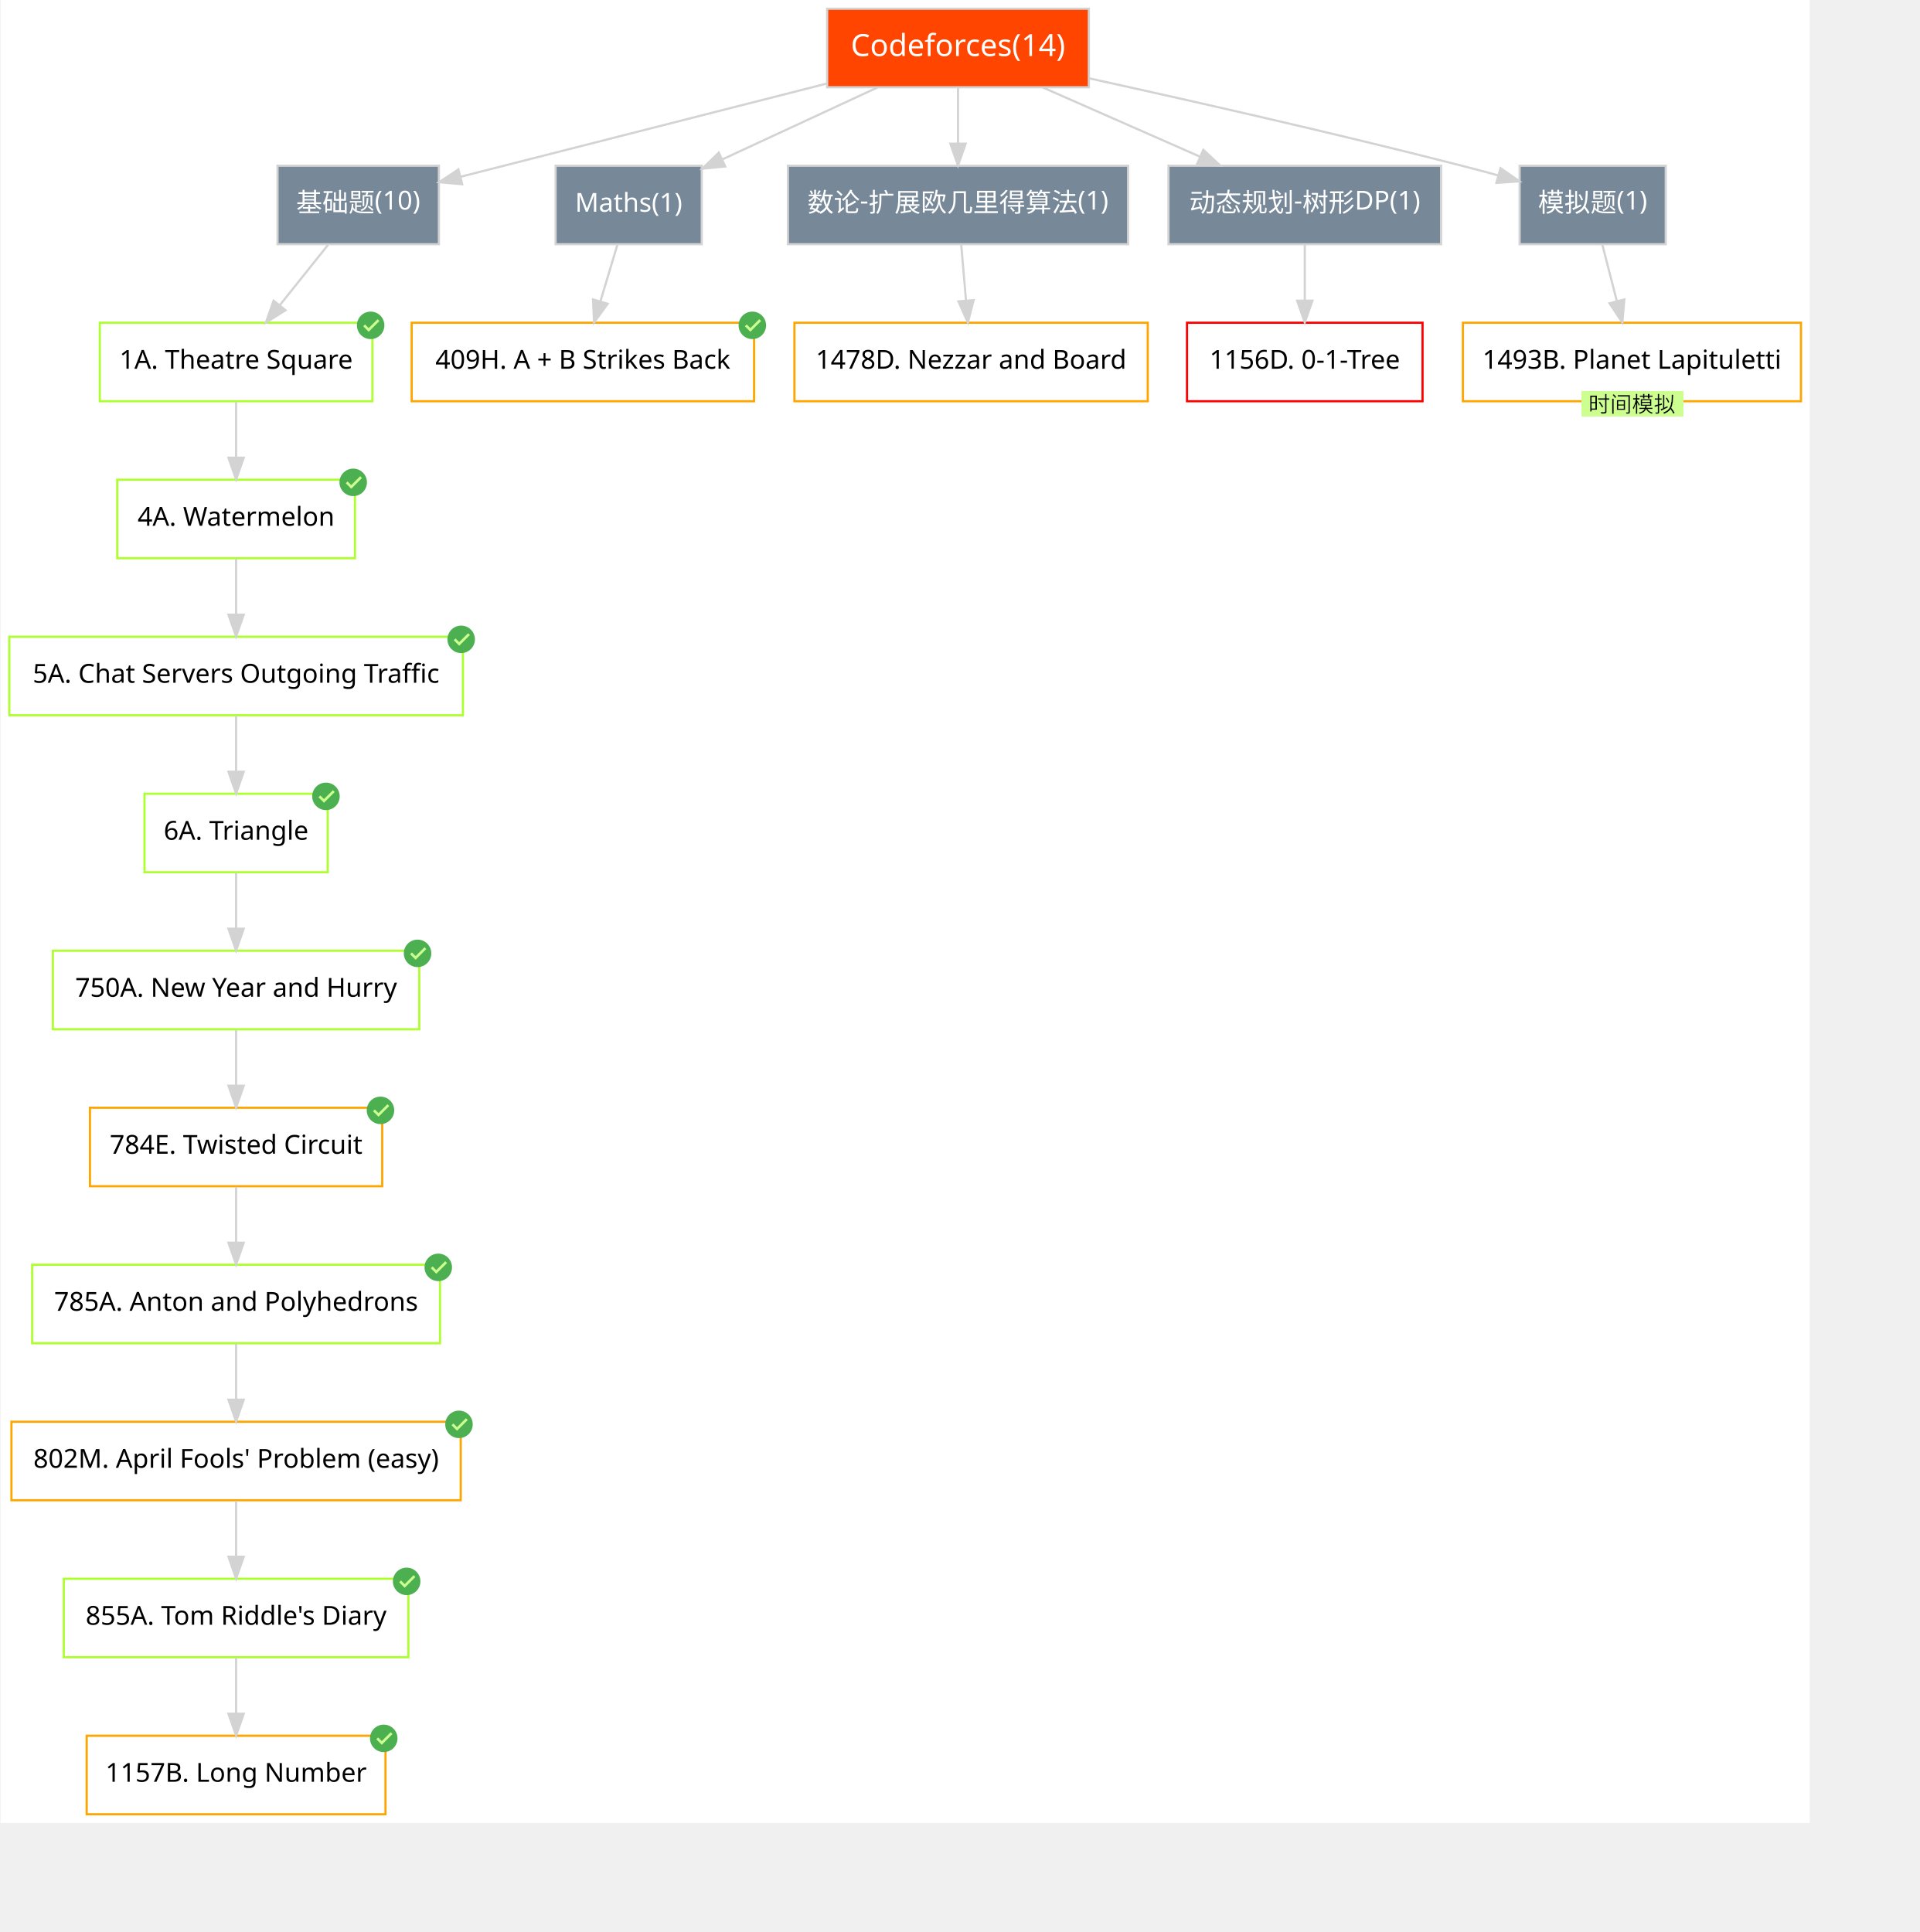
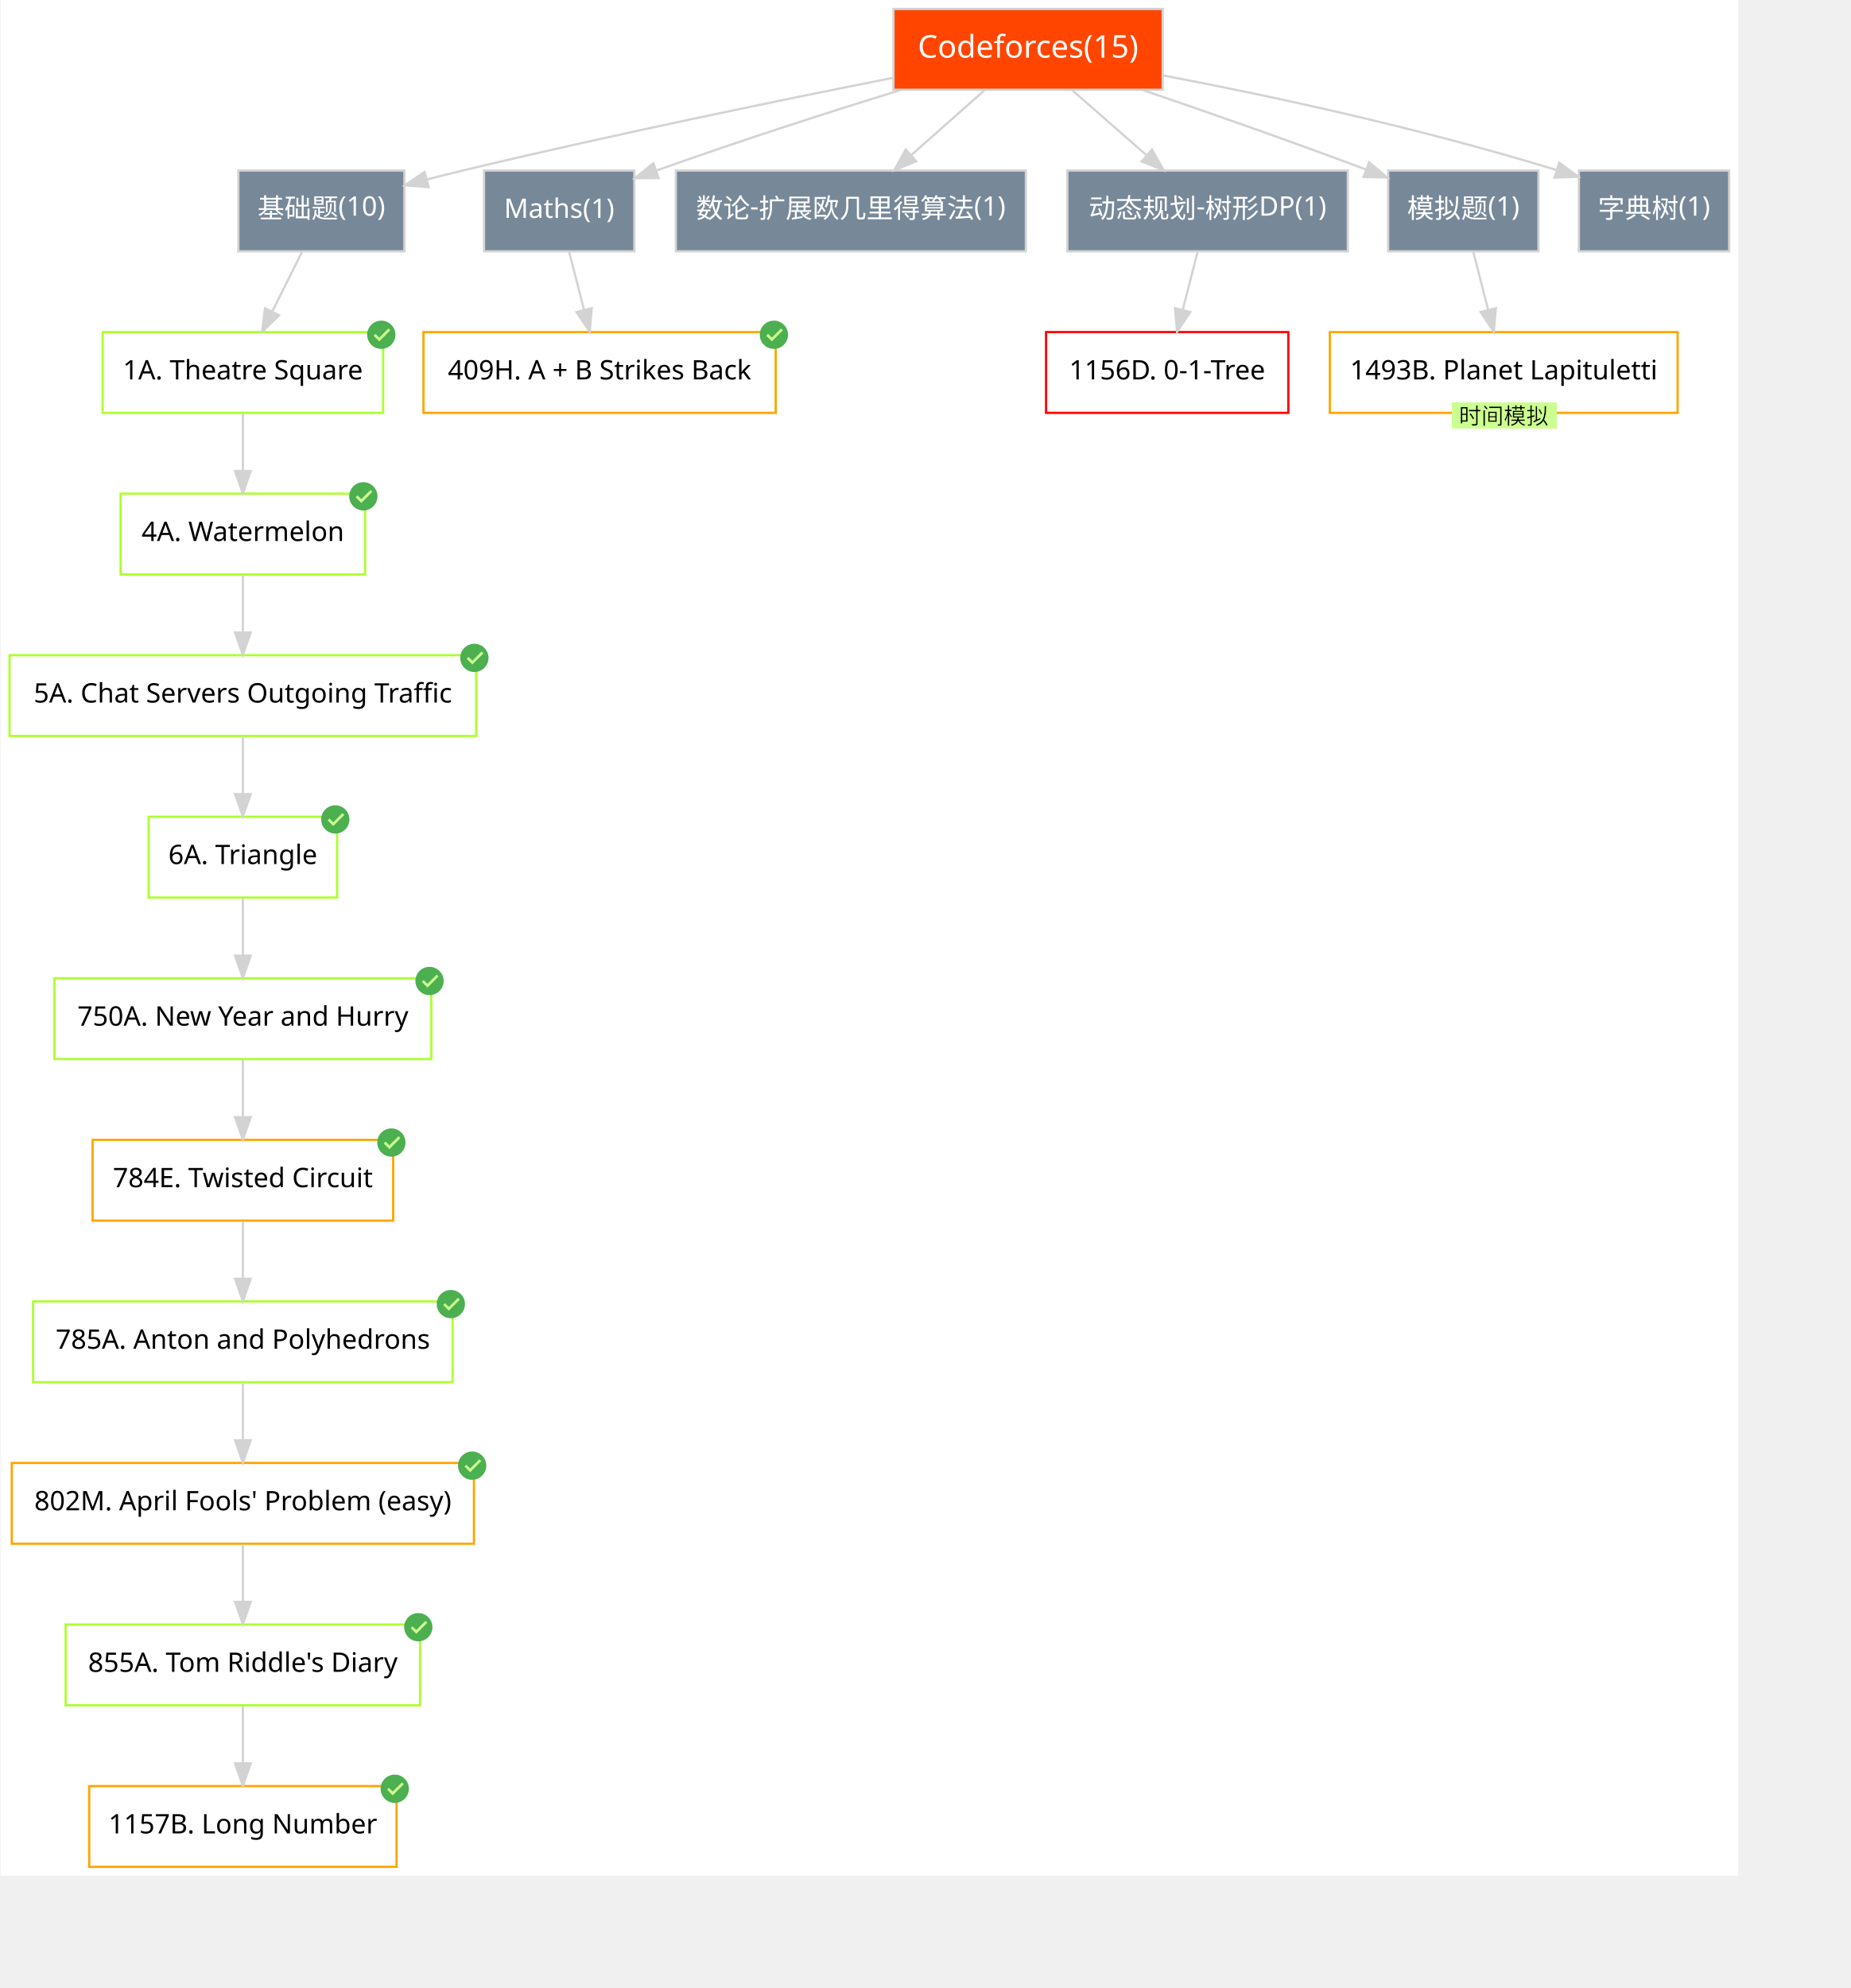
- <svg xmlns="http://www.w3.org/2000/svg" xmlns:xlink="http://www.w3.org/1999/xlink" height="886pt" viewBox="0.00 0.00 879.5 886.0" width="880pt">
+ <svg xmlns="http://www.w3.org/2000/svg" xmlns:xlink="http://www.w3.org/1999/xlink" height="886pt" viewBox="0.00 0.00 824.5 886.0" width="825pt">
  <g class="graph" id="graph0" transform="scale(1 1) rotate(0) translate(4 832)">
-     <polygon fill="white" points="-4,4 -4,-832 825.5,-832 825.5,4 -4,4" stroke="transparent" />
+     <polygon fill="white" points="-4,4 -4,-832 770.5,-832 770.5,4 -4,4" stroke="transparent" />
    <g class="node" id="node1">
      <g id="a_node1">
-         <a target="_parent" xlink:href="https://codeforces.com/problemset" xlink:title="Codeforces(14)">
-           <polygon fill="orangered" points="495,-828 375,-828 375,-792 495,-792 495,-828" stroke="lightgrey" />
-           <text fill="white" font-family="Microsoft YaHei" font-size="14.00" text-anchor="middle" x="435" y="-806.3">
-       Codeforces(14)
+         <a target="_parent" xlink:href="https://codeforces.com/problemset" xlink:title="Codeforces(15)">
+           <polygon fill="orangered" points="514,-828 394,-828 394,-792 514,-792 514,-828" stroke="lightgrey" />
+           <text fill="white" font-family="Microsoft YaHei" font-size="14.00" text-anchor="middle" x="454" y="-806.3">
+       Codeforces(15)
     </text>
        </a>
      </g>
    </g>
    <g class="node" id="node2">
-       <polygon fill="lightslategray" points="197,-756 123,-756 123,-720 197,-720 197,-756" stroke="lightgrey" />
-       <text fill="white" font-family="Microsoft YaHei" font-size="12.00" text-anchor="middle" x="160" y="-734.9">
+       <polygon fill="lightslategray" points="176,-756 102,-756 102,-720 176,-720 176,-756" stroke="lightgrey" />
+       <text fill="white" font-family="Microsoft YaHei" font-size="12.00" text-anchor="middle" x="139" y="-734.9">
    基础题(10)
   </text>
    </g>
    <g class="edge" id="edge1">
-       <path d="M374.99,-793.72C324.49,-780.87 253.28,-762.74 206.88,-750.93" fill="none" stroke="lightgrey" />
-       <polygon fill="lightgrey" points="207.64,-747.52 197.09,-748.44 205.92,-754.3 207.64,-747.52" stroke="lightgrey" />
+       <path d="M393.96,-797.36C342.77,-787.2 267.32,-771.67 202,-756 196.9,-754.78 191.58,-753.44 186.29,-752.07" fill="none" stroke="lightgrey" />
+       <polygon fill="lightgrey" points="186.78,-748.58 176.22,-749.42 185,-755.35 186.78,-748.58" stroke="lightgrey" />
    </g>
    <g class="node" id="node13">
-       <polygon fill="lightslategray" points="317.5,-756 250.5,-756 250.5,-720 317.5,-720 317.5,-756" stroke="lightgrey" />
-       <text fill="white" font-family="Microsoft YaHei" font-size="12.00" text-anchor="middle" x="284" y="-734.9">
+       <polygon fill="lightslategray" points="278.5,-756 211.5,-756 211.5,-720 278.5,-720 278.5,-756" stroke="lightgrey" />
+       <text fill="white" font-family="Microsoft YaHei" font-size="12.00" text-anchor="middle" x="245" y="-734.9">
    Maths(1)
   </text>
    </g>
    <g class="edge" id="edge12">
-       <path d="M398.06,-791.88C376.59,-781.92 349.44,-769.34 327.01,-758.94" fill="none" stroke="lightgrey" />
-       <polygon fill="lightgrey" points="328.27,-755.66 317.72,-754.63 325.32,-762.01 328.27,-755.66" stroke="lightgrey" />
+       <path d="M397.21,-791.91C367.26,-782.65 329.76,-770.69 288.21,-755.97" fill="none" stroke="lightgrey" />
+       <polygon fill="lightgrey" points="289.31,-752.64 278.72,-752.58 286.96,-759.24 289.31,-752.64" stroke="lightgrey" />
    </g>
    <g class="node" id="node15">
-       <polygon fill="lightslategray" points="513,-756 357,-756 357,-720 513,-720 513,-756" stroke="lightgrey" />
-       <text fill="white" font-family="Microsoft YaHei" font-size="12.00" text-anchor="middle" x="435" y="-734.9">
+       <polygon fill="lightslategray" points="453,-756 297,-756 297,-720 453,-720 453,-756" stroke="lightgrey" />
+       <text fill="white" font-family="Microsoft YaHei" font-size="12.00" text-anchor="middle" x="375" y="-734.9">
    数论-扩展欧几里得算法(1)
   </text>
    </g>
    <g class="edge" id="edge14">
-       <path d="M435,-791.7C435,-783.98 435,-774.71 435,-766.11" fill="none" stroke="lightgrey" />
-       <polygon fill="lightgrey" points="438.5,-766.1 435,-756.1 431.5,-766.1 438.5,-766.1" stroke="lightgrey" />
-     </g>
-     <g class="node" id="node17">
-       <polygon fill="lightslategray" points="656.5,-756 531.5,-756 531.5,-720 656.5,-720 656.5,-756" stroke="lightgrey" />
-       <text fill="white" font-family="Microsoft YaHei" font-size="12.00" text-anchor="middle" x="594" y="-734.9">
+       <path d="M434.47,-791.7C424.62,-782.97 412.51,-772.24 401.8,-762.75" fill="none" stroke="lightgrey" />
+       <polygon fill="lightgrey" points="404.11,-760.12 394.3,-756.1 399.47,-765.36 404.11,-760.12" stroke="lightgrey" />
+     </g>
+     <g class="node" id="node16">
+       <polygon fill="lightslategray" points="596.5,-756 471.5,-756 471.5,-720 596.5,-720 596.5,-756" stroke="lightgrey" />
+       <text fill="white" font-family="Microsoft YaHei" font-size="12.00" text-anchor="middle" x="534" y="-734.9">
    动态规划-树形DP(1)
   </text>
    </g>
-     <g class="edge" id="edge16">
-       <path d="M473.9,-791.88C495.63,-782.31 522.9,-770.3 545.96,-760.15" fill="none" stroke="lightgrey" />
-       <polygon fill="lightgrey" points="547.49,-763.3 555.23,-756.07 544.67,-756.89 547.49,-763.3" stroke="lightgrey" />
-     </g>
-     <g class="node" id="node19">
-       <polygon fill="lightslategray" points="759.5,-756 692.5,-756 692.5,-720 759.5,-720 759.5,-756" stroke="lightgrey" />
-       <text fill="white" font-family="Microsoft YaHei" font-size="12.00" text-anchor="middle" x="726" y="-734.9">
+     <g class="edge" id="edge15">
+       <path d="M473.78,-791.7C483.75,-782.97 496.01,-772.24 506.86,-762.75" fill="none" stroke="lightgrey" />
+       <polygon fill="lightgrey" points="509.23,-765.32 514.45,-756.1 504.62,-760.06 509.23,-765.32" stroke="lightgrey" />
+     </g>
+     <g class="node" id="node18">
+       <polygon fill="lightslategray" points="681.5,-756 614.5,-756 614.5,-720 681.5,-720 681.5,-756" stroke="lightgrey" />
+       <text fill="white" font-family="Microsoft YaHei" font-size="12.00" text-anchor="middle" x="648" y="-734.9">
    模拟题(1)
   </text>
    </g>
-     <g class="edge" id="edge18">
-       <path d="M495.03,-796.1C541.77,-785.84 608.2,-770.81 666,-756 671.38,-754.62 677,-753.12 682.57,-751.59" fill="none" stroke="lightgrey" />
-       <polygon fill="lightgrey" points="683.75,-754.89 692.44,-748.83 681.87,-748.15 683.75,-754.89" stroke="lightgrey" />
+     <g class="edge" id="edge17">
+       <path d="M504.89,-791.95C532.21,-782.64 566.64,-770.65 604.45,-756.52" fill="none" stroke="lightgrey" />
+       <polygon fill="lightgrey" points="606,-759.67 614.13,-752.88 603.54,-753.12 606,-759.67" stroke="lightgrey" />
+     </g>
+     <g class="node" id="node20">
+       <polygon fill="lightslategray" points="766.5,-756 699.5,-756 699.5,-720 766.5,-720 766.5,-756" stroke="lightgrey" />
+       <text fill="white" font-family="Microsoft YaHei" font-size="12.00" text-anchor="middle" x="733" y="-734.9">
+     字典树(1)
+    </text>
+     </g>
+     <g class="edge" id="edge19">
+       <path d="M514.13,-798.39C560.11,-789.64 625.11,-775.88 689.36,-756.28" fill="none" stroke="lightgrey" />
+       <polygon fill="lightgrey" points="690.73,-759.52 699.25,-753.22 688.66,-752.84 690.73,-759.52" stroke="lightgrey" />
    </g>
    <g class="node" id="node3">
      <g id="a_node3">
        <a target="_parent" xlink:href="https://codeforces.com/problemset/problem/1/A" xlink:title="1A. Theatre Square">
          <polygon fill="none" points="166.5,-684 41.5,-684 41.5,-648 166.5,-648 166.5,-684" stroke="greenyellow" />
          <text font-family="Microsoft YaHei" font-size="12.00" text-anchor="middle" x="104" y="-662.9">
      1A. Theatre Square
     </text>
        </a>
      </g>
      <g transform="translate(158.5, -690.0) scale(0.3)">
        <circle cx="24" cy="24" fill="#4caf50" r="21" />
        <polygon fill="#ccff90" points="34.6,14.6 21,28.2 15.4,22.6 12.6,25.4 21,33.8 37.4,17.4" />
      </g>
    </g>
    <g class="edge" id="edge2">
-       <path d="M146.16,-719.7C139.51,-711.39 131.42,-701.28 124.11,-692.14" fill="none" stroke="lightgrey" />
-       <polygon fill="lightgrey" points="126.66,-689.73 117.68,-684.1 121.2,-694.1 126.66,-689.73" stroke="lightgrey" />
+       <path d="M130.35,-719.7C126.36,-711.73 121.55,-702.1 117.13,-693.26" fill="none" stroke="lightgrey" />
+       <polygon fill="lightgrey" points="120.15,-691.48 112.55,-684.1 113.89,-694.61 120.15,-691.48" stroke="lightgrey" />
    </g>
    <g class="node" id="node4">
      <g id="a_node4">
        <a target="_parent" xlink:href="https://codeforces.com/problemset/problem/4/A" xlink:title="4A. Watermelon">
          <polygon fill="none" points="158.5,-612 49.5,-612 49.5,-576 158.5,-576 158.5,-612" stroke="greenyellow" />
          <text font-family="Microsoft YaHei" font-size="12.00" text-anchor="middle" x="104" y="-590.9">
      4A. Watermelon
     </text>
        </a>
      </g>
      <g transform="translate(150.5, -618.0) scale(0.3)">
        <circle cx="24" cy="24" fill="#4caf50" r="21" />
        <polygon fill="#ccff90" points="34.6,14.6 21,28.2 15.4,22.6 12.6,25.4 21,33.8 37.4,17.4" />
      </g>
    </g>
    <g class="edge" id="edge3">
      <path d="M104,-647.7C104,-639.98 104,-630.71 104,-622.11" fill="none" stroke="lightgrey" />
      <polygon fill="lightgrey" points="107.5,-622.1 104,-612.1 100.5,-622.1 107.5,-622.1" stroke="lightgrey" />
    </g>
    <g class="node" id="node5">
      <g id="a_node5">
        <a target="_parent" xlink:href="https://codeforces.com/problemset/problem/5/A" xlink:title="5A. Chat Servers Outgoing Traffic">
          <polygon fill="none" points="208,-540 0,-540 0,-504 208,-504 208,-540" stroke="greenyellow" />
          <text font-family="Microsoft YaHei" font-size="12.00" text-anchor="middle" x="104" y="-518.9">
      5A. Chat Servers Outgoing Traffic
     </text>
        </a>
      </g>
      <g transform="translate(200.0, -546.0) scale(0.3)">
        <circle cx="24" cy="24" fill="#4caf50" r="21" />
        <polygon fill="#ccff90" points="34.6,14.6 21,28.2 15.4,22.6 12.6,25.4 21,33.8 37.4,17.4" />
      </g>
    </g>
    <g class="edge" id="edge4">
      <path d="M104,-575.7C104,-567.98 104,-558.71 104,-550.11" fill="none" stroke="lightgrey" />
      <polygon fill="lightgrey" points="107.5,-550.1 104,-540.1 100.5,-550.1 107.5,-550.1" stroke="lightgrey" />
    </g>
    <g class="node" id="node6">
      <g id="a_node6">
        <a target="_parent" xlink:href="https://codeforces.com/problemset/problem/6/A" xlink:title="6A. Triangle">
          <polygon fill="none" points="146,-468 62,-468 62,-432 146,-432 146,-468" stroke="greenyellow" />
          <text font-family="Microsoft YaHei" font-size="12.00" text-anchor="middle" x="104" y="-446.9">
      6A. Triangle
     </text>
        </a>
      </g>
      <g transform="translate(138.0, -474.0) scale(0.3)">
        <circle cx="24" cy="24" fill="#4caf50" r="21" />
        <polygon fill="#ccff90" points="34.6,14.6 21,28.2 15.4,22.6 12.6,25.4 21,33.8 37.4,17.4" />
      </g>
    </g>
    <g class="edge" id="edge5">
      <path d="M104,-503.7C104,-495.98 104,-486.71 104,-478.11" fill="none" stroke="lightgrey" />
      <polygon fill="lightgrey" points="107.5,-478.1 104,-468.1 100.5,-478.1 107.5,-478.1" stroke="lightgrey" />
    </g>
    <g class="node" id="node7">
      <g id="a_node7">
        <a target="_parent" xlink:href="https://codeforces.com/problemset/problem/750/A" xlink:title="750A. New Year and Hurry">
          <polygon fill="none" points="188,-396 20,-396 20,-360 188,-360 188,-396" stroke="greenyellow" />
          <text font-family="Microsoft YaHei" font-size="12.00" text-anchor="middle" x="104" y="-374.9">
      750A. New Year and Hurry
     </text>
        </a>
      </g>
      <g transform="translate(180.0, -402.0) scale(0.3)">
        <circle cx="24" cy="24" fill="#4caf50" r="21" />
        <polygon fill="#ccff90" points="34.6,14.6 21,28.2 15.4,22.6 12.6,25.4 21,33.8 37.4,17.4" />
      </g>
    </g>
    <g class="edge" id="edge6">
      <path d="M104,-431.7C104,-423.98 104,-414.71 104,-406.11" fill="none" stroke="lightgrey" />
      <polygon fill="lightgrey" points="107.5,-406.1 104,-396.1 100.5,-406.1 107.5,-406.1" stroke="lightgrey" />
    </g>
    <g class="node" id="node8">
      <g id="a_node8">
        <a target="_parent" xlink:href="https://codeforces.com/problemset/problem/784/E" xlink:title="784E. Twisted Circuit">
          <polygon fill="none" points="171,-324 37,-324 37,-288 171,-288 171,-324" stroke="orange" />
          <text font-family="Microsoft YaHei" font-size="12.00" text-anchor="middle" x="104" y="-302.9">
      784E. Twisted Circuit
     </text>
        </a>
      </g>
      <g transform="translate(163.0, -330.0) scale(0.3)">
        <circle cx="24" cy="24" fill="#4caf50" r="21" />
        <polygon fill="#ccff90" points="34.6,14.6 21,28.2 15.4,22.6 12.6,25.4 21,33.8 37.4,17.4" />
      </g>
    </g>
    <g class="edge" id="edge7">
      <path d="M104,-359.7C104,-351.98 104,-342.71 104,-334.11" fill="none" stroke="lightgrey" />
      <polygon fill="lightgrey" points="107.5,-334.1 104,-324.1 100.5,-334.1 107.5,-334.1" stroke="lightgrey" />
    </g>
    <g class="node" id="node9">
      <g id="a_node9">
        <a target="_parent" xlink:href="https://codeforces.com/problemset/problem/785/A" xlink:title="785A. Anton and Polyhedrons">
          <polygon fill="none" points="197.5,-252 10.5,-252 10.5,-216 197.5,-216 197.5,-252" stroke="greenyellow" />
          <text font-family="Microsoft YaHei" font-size="12.00" text-anchor="middle" x="104" y="-230.9">
      785A. Anton and Polyhedrons
     </text>
        </a>
      </g>
      <g transform="translate(189.5, -258.0) scale(0.3)">
        <circle cx="24" cy="24" fill="#4caf50" r="21" />
        <polygon fill="#ccff90" points="34.6,14.6 21,28.2 15.4,22.6 12.6,25.4 21,33.8 37.4,17.4" />
      </g>
    </g>
    <g class="edge" id="edge8">
      <path d="M104,-287.7C104,-279.98 104,-270.71 104,-262.11" fill="none" stroke="lightgrey" />
      <polygon fill="lightgrey" points="107.5,-262.1 104,-252.1 100.5,-262.1 107.5,-262.1" stroke="lightgrey" />
    </g>
    <g class="node" id="node10">
      <g id="a_node10">
        <a target="_parent" xlink:href="https://codeforces.com/problemset/problem/802/M" xlink:title="802M. April Fools' Problem (easy)">
          <polygon fill="none" points="207,-180 1,-180 1,-144 207,-144 207,-180" stroke="orange" />
          <text font-family="Microsoft YaHei" font-size="12.00" text-anchor="middle" x="104" y="-158.9">
      802M. April Fools' Problem (easy)
     </text>
        </a>
      </g>
      <g transform="translate(199.0, -186.0) scale(0.3)">
        <circle cx="24" cy="24" fill="#4caf50" r="21" />
        <polygon fill="#ccff90" points="34.6,14.6 21,28.2 15.4,22.6 12.6,25.4 21,33.8 37.4,17.4" />
      </g>
    </g>
    <g class="edge" id="edge9">
      <path d="M104,-215.7C104,-207.98 104,-198.71 104,-190.11" fill="none" stroke="lightgrey" />
      <polygon fill="lightgrey" points="107.5,-190.1 104,-180.1 100.5,-190.1 107.5,-190.1" stroke="lightgrey" />
    </g>
    <g class="node" id="node11">
      <g id="a_node11">
        <a target="_parent" xlink:href="https://codeforces.com/problemset/problem/855/A" xlink:title="855A. Tom Riddle's Diary">
          <polygon fill="none" points="183,-108 25,-108 25,-72 183,-72 183,-108" stroke="greenyellow" />
          <text font-family="Microsoft YaHei" font-size="12.00" text-anchor="middle" x="104" y="-86.9">
      855A. Tom Riddle's Diary
     </text>
        </a>
      </g>
      <g transform="translate(175.0, -114.0) scale(0.3)">
        <circle cx="24" cy="24" fill="#4caf50" r="21" />
        <polygon fill="#ccff90" points="34.6,14.6 21,28.2 15.4,22.6 12.6,25.4 21,33.8 37.4,17.4" />
      </g>
    </g>
    <g class="edge" id="edge10">
      <path d="M104,-143.7C104,-135.98 104,-126.71 104,-118.11" fill="none" stroke="lightgrey" />
      <polygon fill="lightgrey" points="107.5,-118.1 104,-108.1 100.5,-118.1 107.5,-118.1" stroke="lightgrey" />
    </g>
    <g class="node" id="node12">
      <g id="a_node12">
        <a target="_parent" xlink:href="https://codeforces.com/problemset/problem/1157/B" xlink:title="1157B. Long Number">
          <polygon fill="none" points="172.5,-36 35.5,-36 35.5,0 172.5,0 172.5,-36" stroke="orange" />
          <text font-family="Microsoft YaHei" font-size="12.00" text-anchor="middle" x="104" y="-14.9">
      1157B. Long Number
     </text>
        </a>
      </g>
      <g transform="translate(164.5, -42.0) scale(0.3)">
        <circle cx="24" cy="24" fill="#4caf50" r="21" />
        <polygon fill="#ccff90" points="34.6,14.6 21,28.2 15.4,22.6 12.6,25.4 21,33.8 37.4,17.4" />
      </g>
    </g>
    <g class="edge" id="edge11">
      <path d="M104,-71.7C104,-63.98 104,-54.71 104,-46.11" fill="none" stroke="lightgrey" />
      <polygon fill="lightgrey" points="107.5,-46.1 104,-36.1 100.5,-46.1 107.5,-46.1" stroke="lightgrey" />
    </g>
    <g class="node" id="node14">
      <g id="a_node14">
        <a target="_parent" xlink:href="https://codeforces.com/problemset/problem/409/H" xlink:title="409H. A + B Strikes Back">
          <polygon fill="none" points="341.5,-684 184.5,-684 184.5,-648 341.5,-648 341.5,-684" stroke="orange" />
          <text font-family="Microsoft YaHei" font-size="12.00" text-anchor="middle" x="263" y="-662.9">
      409H. A + B Strikes Back
     </text>
        </a>
      </g>
      <g transform="translate(333.5, -690.0) scale(0.3)">
        <circle cx="24" cy="24" fill="#4caf50" r="21" />
        <polygon fill="#ccff90" points="34.6,14.6 21,28.2 15.4,22.6 12.6,25.4 21,33.8 37.4,17.4" />
      </g>
    </g>
    <g class="edge" id="edge13">
-       <path d="M278.81,-719.7C276.47,-711.9 273.65,-702.51 271.05,-693.83" fill="none" stroke="lightgrey" />
-       <polygon fill="lightgrey" points="274.36,-692.68 268.13,-684.1 267.65,-694.69 274.36,-692.68" stroke="lightgrey" />
-     </g>
-     <g class="node" id="node16">
-       <g id="a_node16">
-         <a target="_parent" xlink:href="https://codeforces.com/problemset/problem/1477/A" xlink:title="1478D. Nezzar and Board">
-           <polygon fill="none" points="522,-684 360,-684 360,-648 522,-648 522,-684" stroke="orange" />
-           <text font-family="Microsoft YaHei" font-size="12.00" text-anchor="middle" x="441" y="-662.9">
-       1478D. Nezzar and Board
-      </text>
-         </a>
-       </g>
-     </g>
-     <g class="edge" id="edge15">
-       <path d="M436.48,-719.7C437.14,-711.98 437.94,-702.71 438.68,-694.11" fill="none" stroke="lightgrey" />
-       <polygon fill="lightgrey" points="442.17,-694.37 439.53,-684.1 435.19,-693.77 442.17,-694.37" stroke="lightgrey" />
-     </g>
-     <g class="node" id="node18">
-       <g id="a_node18">
+       <path d="M249.45,-719.7C251.45,-711.9 253.87,-702.51 256.1,-693.83" fill="none" stroke="lightgrey" />
+       <polygon fill="lightgrey" points="259.5,-694.66 258.6,-684.1 252.72,-692.92 259.5,-694.66" stroke="lightgrey" />
+     </g>
+     <g class="node" id="node17">
+       <g id="a_node17">
        <a target="_parent" xlink:href="https://codeforces.com/problemset/problem/1156/D" xlink:title="1156D. 0-1-Tree">
-           <polygon fill="none" points="648,-684 540,-684 540,-648 648,-648 648,-684" stroke="red" />
-           <text font-family="Microsoft YaHei" font-size="12.00" text-anchor="middle" x="594" y="-662.9">
+           <polygon fill="none" points="570,-684 462,-684 462,-648 570,-648 570,-684" stroke="red" />
+           <text font-family="Microsoft YaHei" font-size="12.00" text-anchor="middle" x="516" y="-662.9">
      1156D. 0-1-Tree
     </text>
        </a>
      </g>
    </g>
-     <g class="edge" id="edge17">
-       <path d="M594,-719.7C594,-711.98 594,-702.71 594,-694.11" fill="none" stroke="lightgrey" />
-       <polygon fill="lightgrey" points="597.5,-694.1 594,-684.1 590.5,-694.1 597.5,-694.1" stroke="lightgrey" />
-     </g>
-     <g class="node" id="node20">
-       <g id="a_node20">
+     <g class="edge" id="edge16">
+       <path d="M529.55,-719.7C527.55,-711.9 525.13,-702.51 522.9,-693.83" fill="none" stroke="lightgrey" />
+       <polygon fill="lightgrey" points="526.28,-692.92 520.4,-684.1 519.5,-694.66 526.28,-692.92" stroke="lightgrey" />
+     </g>
+     <g class="node" id="node19">
+       <g id="a_node19">
        <a target="_parent" xlink:href="https://codeforces.com/problemset/problem/1493/B" xlink:title="1493B. Planet Lapituletti">
-           <polygon fill="none" points="821.5,-684 666.5,-684 666.5,-648 821.5,-648 821.5,-684" stroke="orange" />
-           <text font-family="Microsoft YaHei" font-size="12.00" text-anchor="middle" x="744" y="-662.9">
+           <polygon fill="none" points="743.5,-684 588.5,-684 588.5,-648 743.5,-648 743.5,-684" stroke="orange" />
+           <text font-family="Microsoft YaHei" font-size="12.00" text-anchor="middle" x="666" y="-662.9">
      1493B. Planet Lapituletti
     </text>
        </a>
      </g>
    </g>
-     <g class="edge" id="edge19">
-       <path d="M730.45,-719.7C732.45,-711.9 734.87,-702.51 737.1,-693.83" fill="none" stroke="lightgrey" />
-       <polygon fill="lightgrey" points="740.5,-694.66 739.6,-684.1 733.72,-692.92 740.5,-694.66" stroke="lightgrey" />
+     <g class="edge" id="edge18">
+       <path d="M652.45,-719.7C654.45,-711.9 656.87,-702.51 659.1,-693.83" fill="none" stroke="lightgrey" />
+       <polygon fill="lightgrey" points="662.5,-694.66 661.6,-684.1 655.72,-692.92 662.5,-694.66" stroke="lightgrey" />
    </g>
    <g class="key">
      <defs>
        <filter height="1.2" id="solid" width="1.2" x="-0.1" y="-0.1">
          <feFlood flood-color="#ccff90" result="bg" />
          <feMerge>
            <feMergeNode in="bg" />
            <feMergeNode in="SourceGraphic" />
          </feMerge>
        </filter>
      </defs>
-       <text filter="url(#solid)" font-family="Microsoft YaHei" font-size="10.00" text-anchor="middle" x="744.0" y="-643.0">
+       <text filter="url(#solid)" font-family="Microsoft YaHei" font-size="10.00" text-anchor="middle" x="666.0" y="-643.0">
    时间模拟
   </text>
    </g>
  </g>
</svg>
